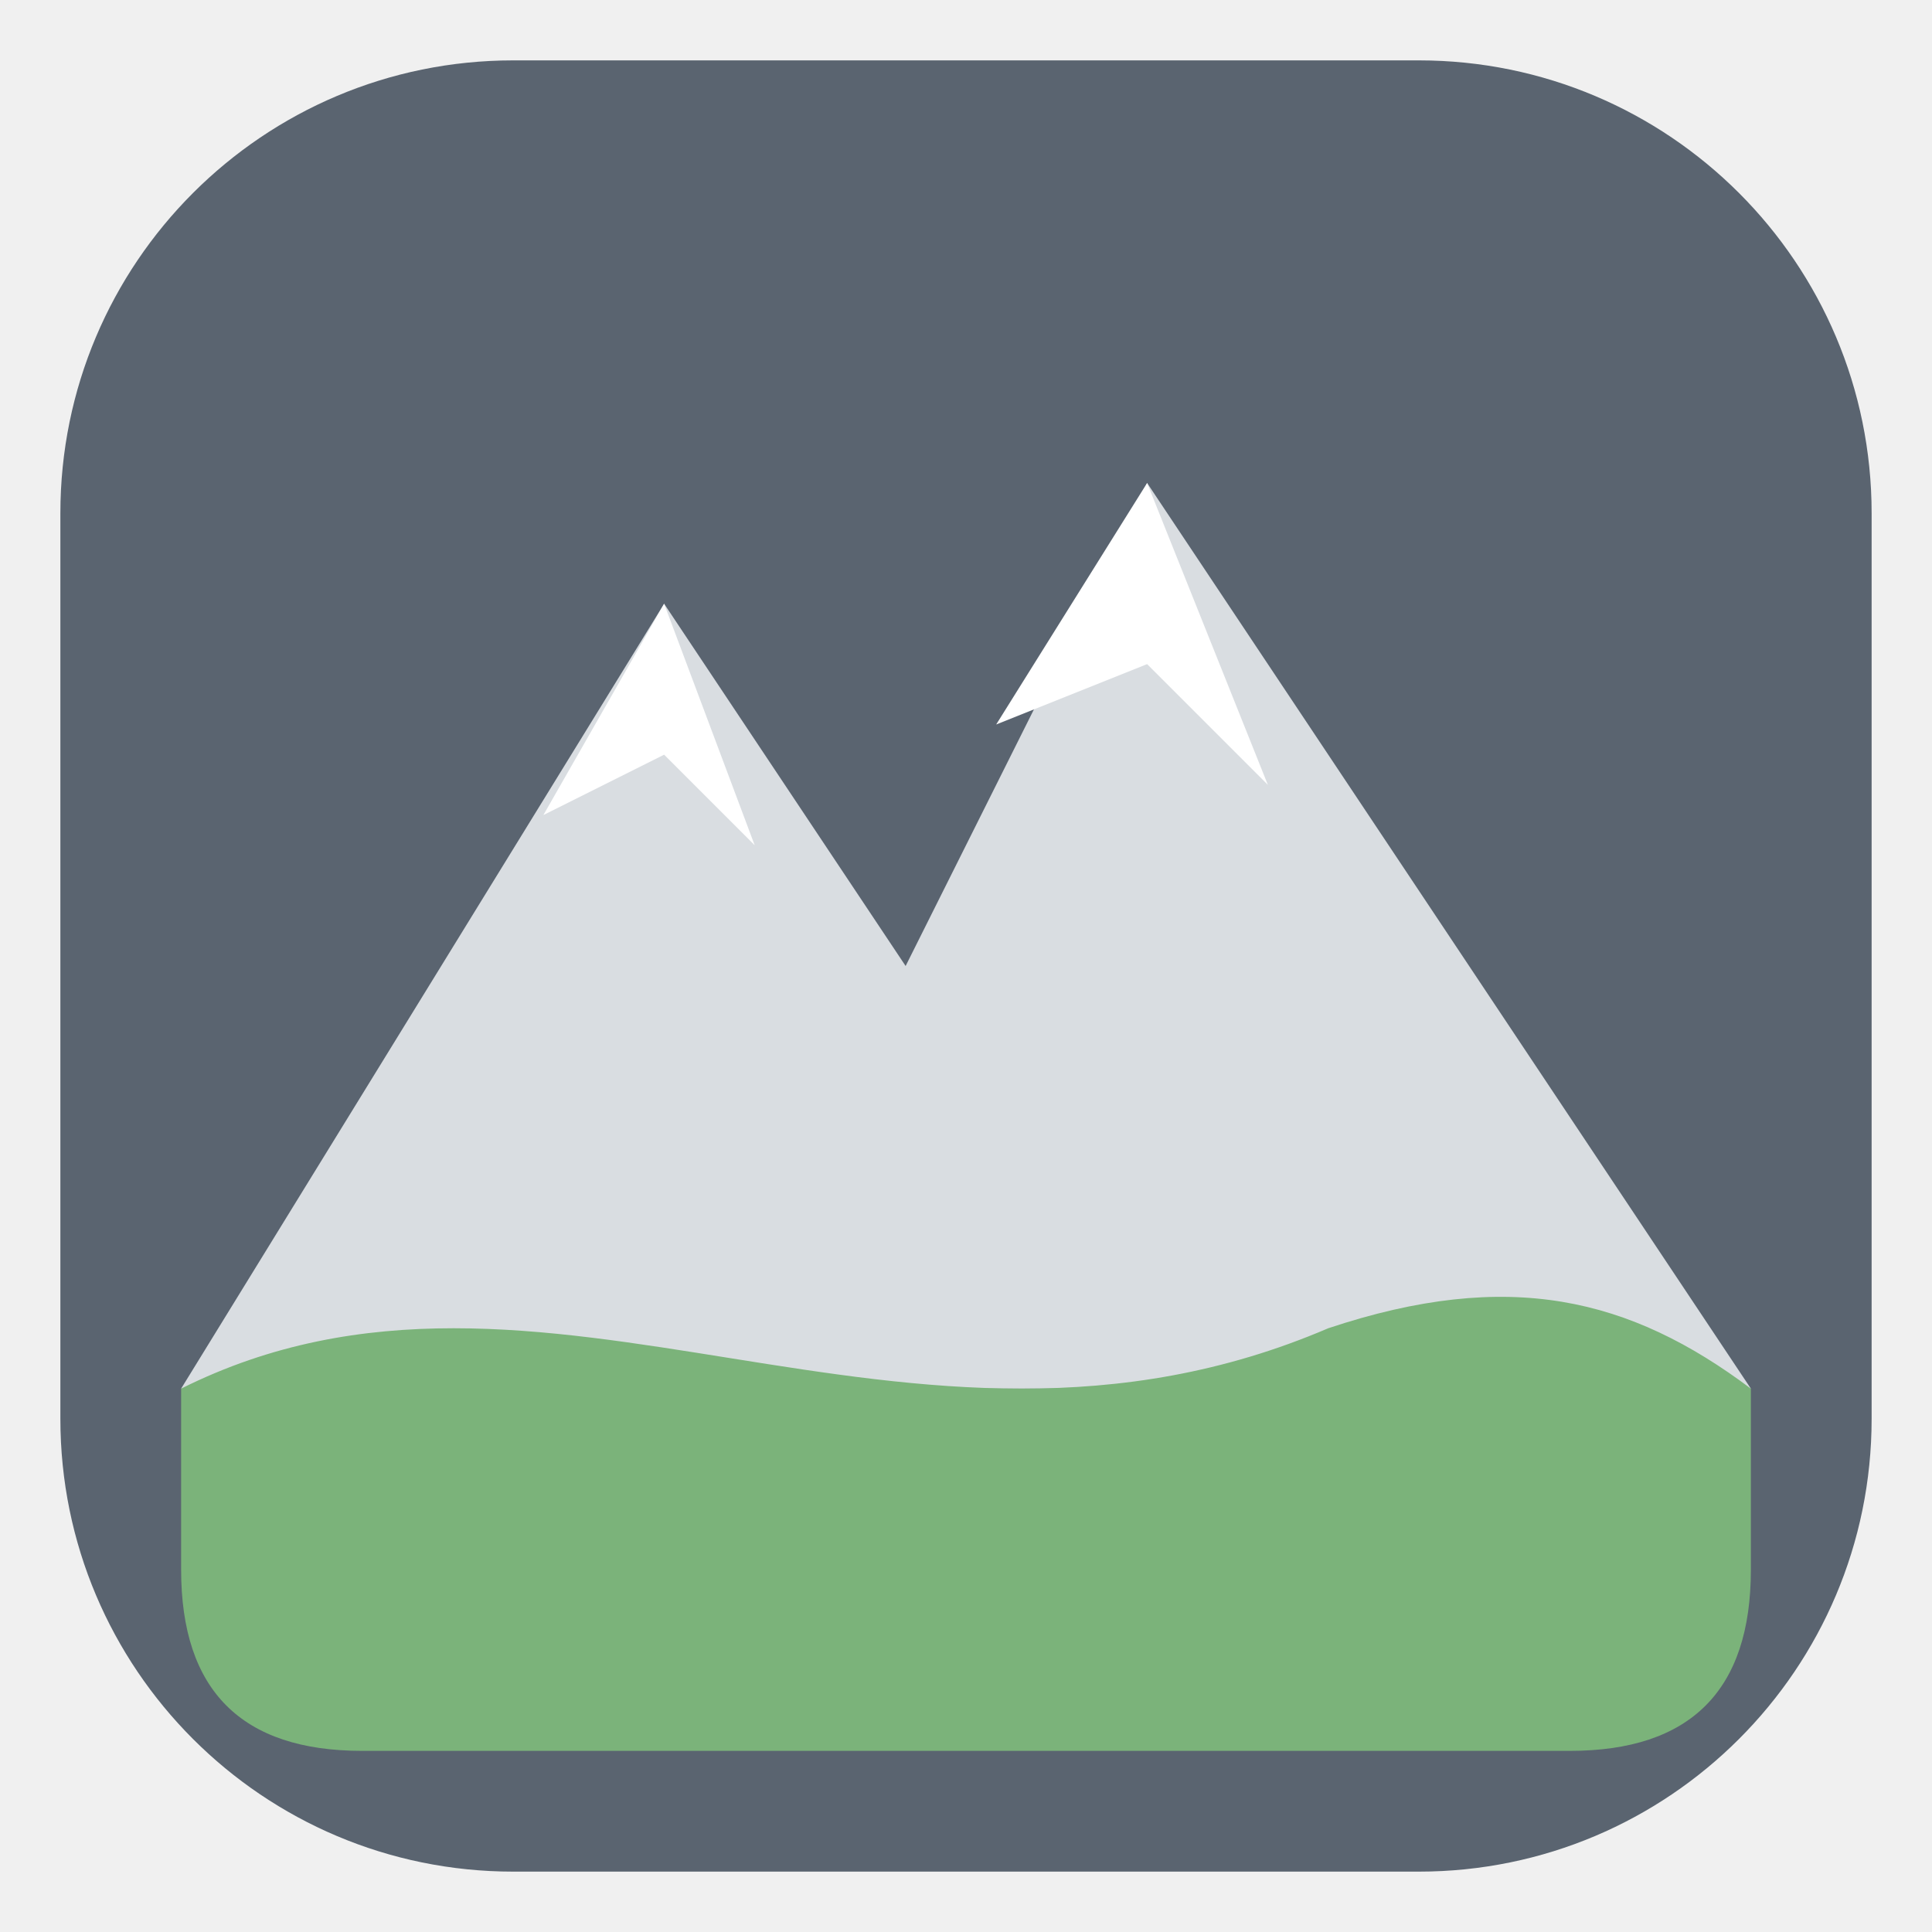
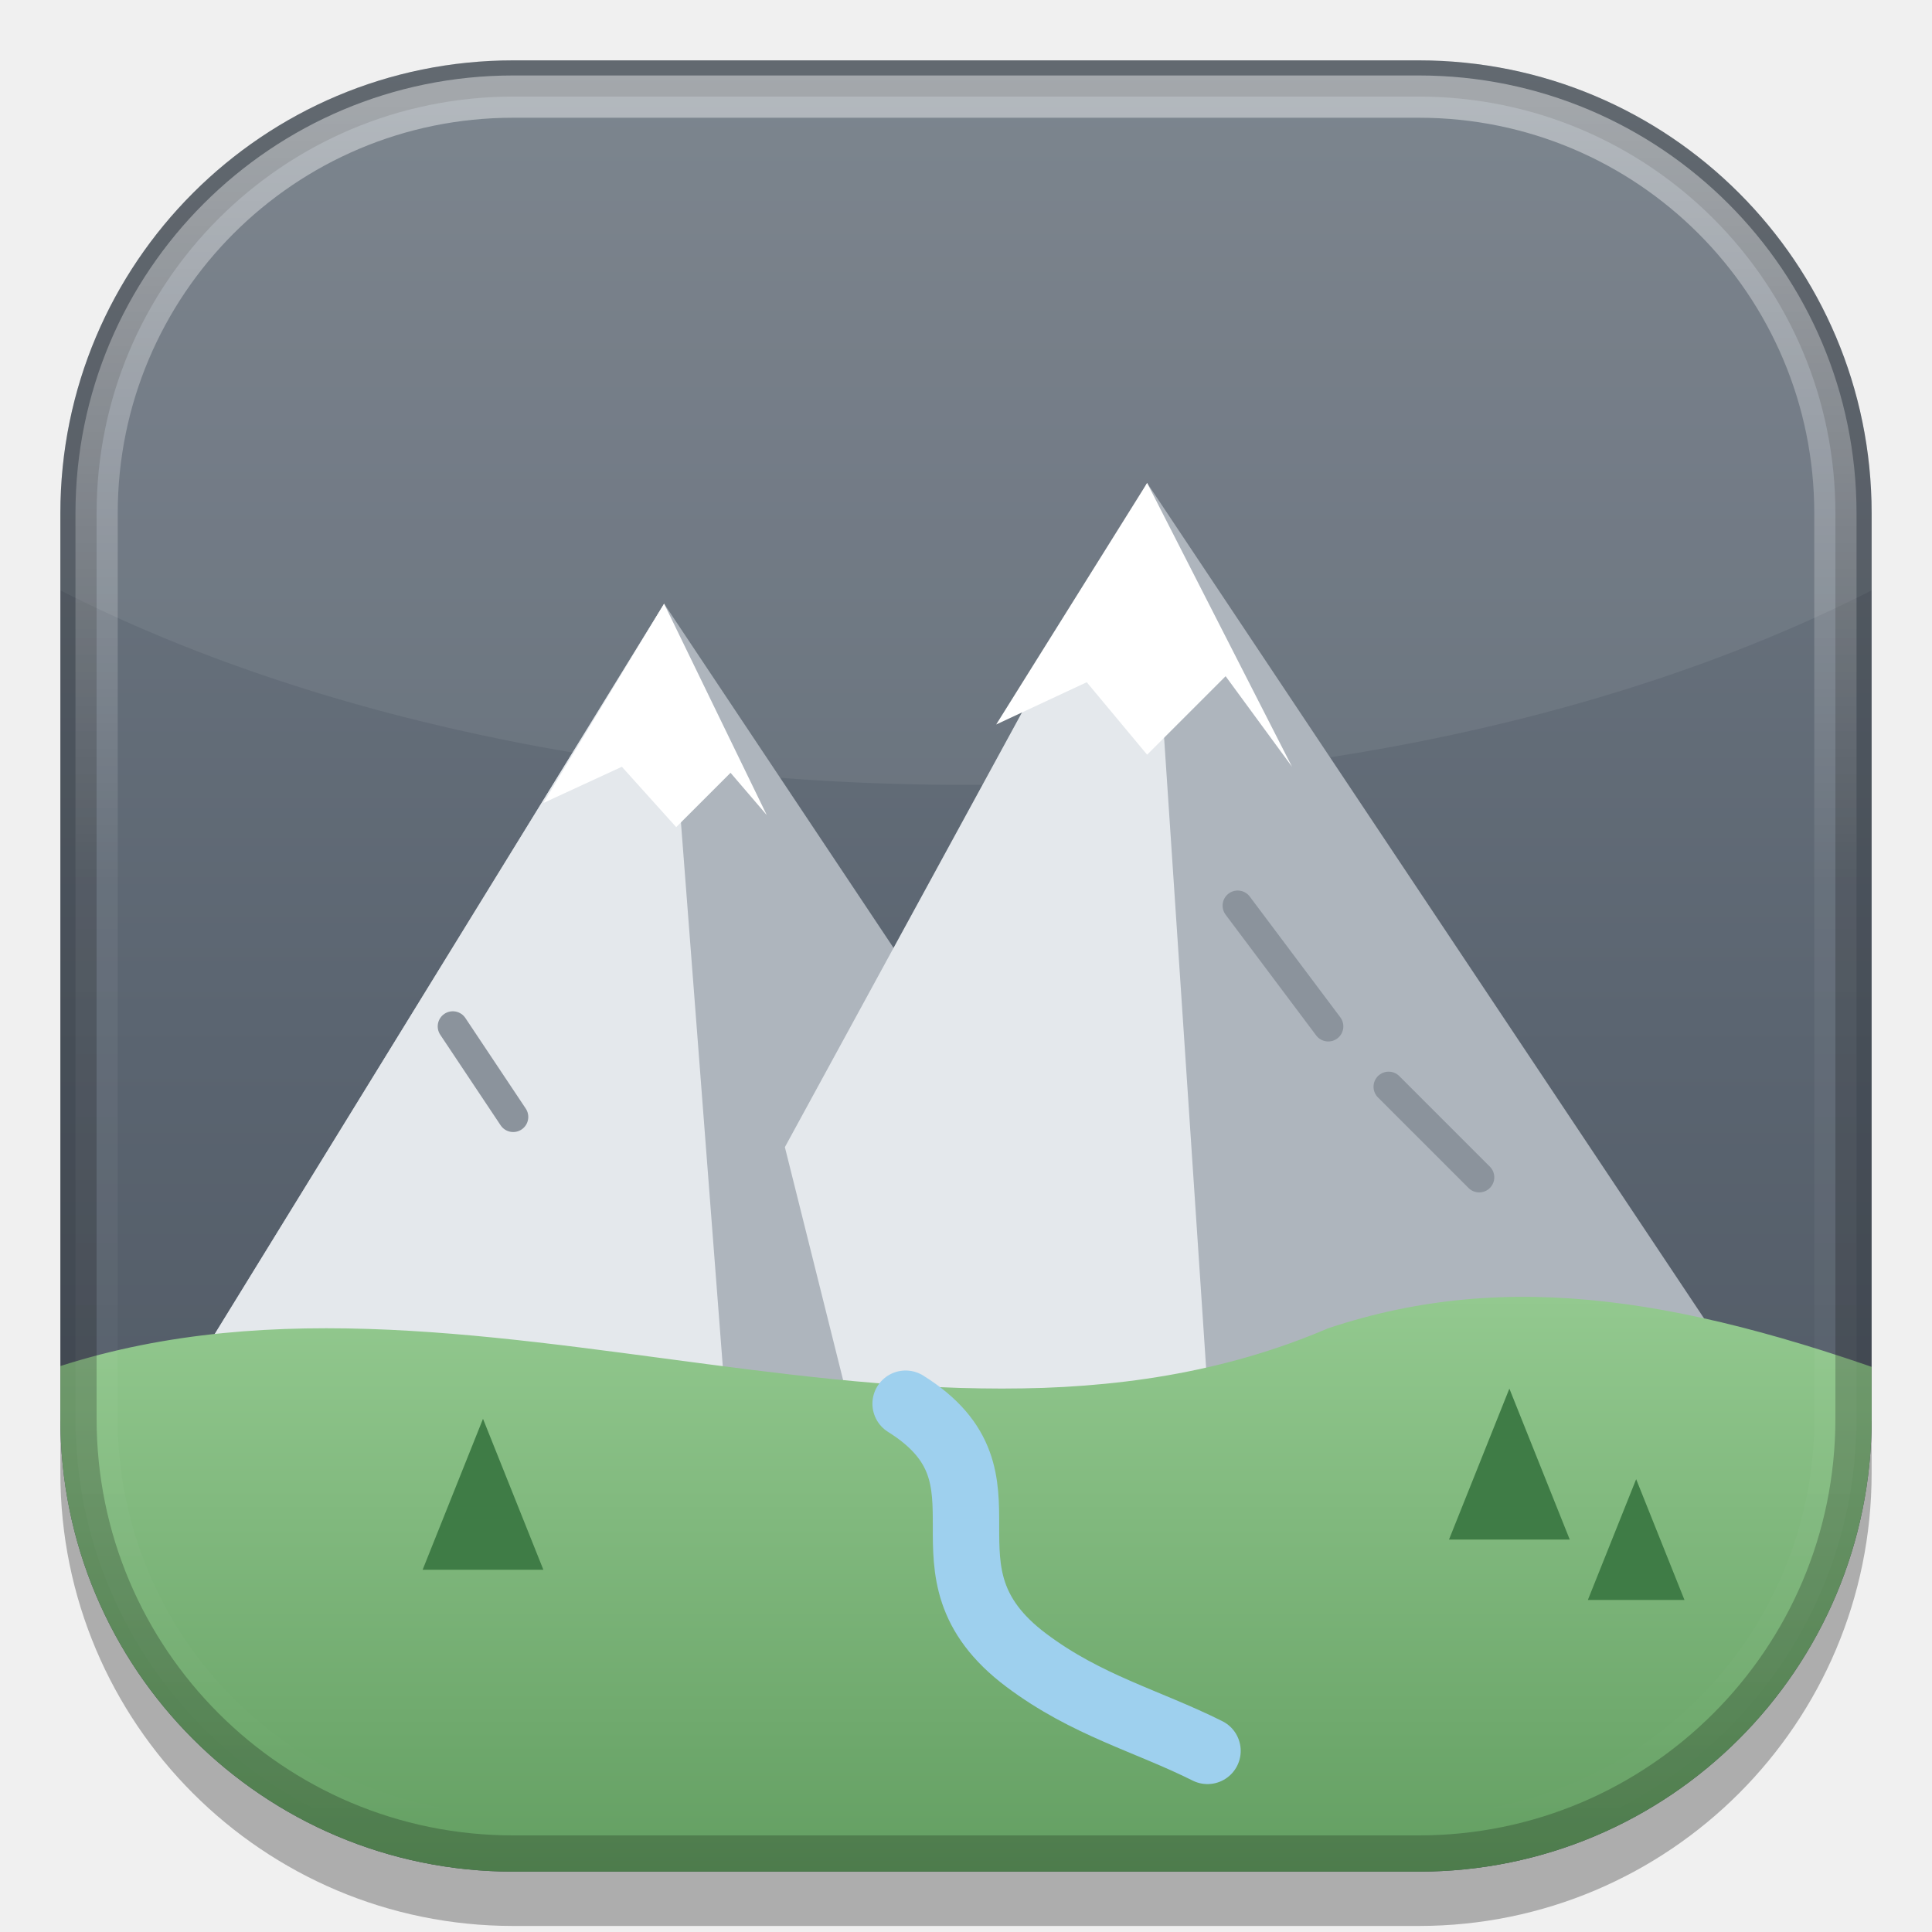
<svg xmlns="http://www.w3.org/2000/svg" width="128" height="128" viewBox="0 0 64 64">
-   <rect x="2" y="2" width="60" height="60" rx="15" fill="#5A6470" />
-   <path d="M6 46 L22 20 L30 32 L38 16 L58 46 Z" fill="#D9DDE1" />
-   <path d="M38 16 L33 24 L38 22 L42 26 Z M22 20 L18 27 L22 25 L25 28 Z" fill="#FFFFFF" />
-   <path d="M6 46 C18 40 30 50 44 44 C50 42 54 43 58 46 V52 Q58 58 52 58 H12 Q6 58 6 52 Z" fill="#7BB37A" />
+   <defs>
+     <linearGradient id="bg" x1="0" y1="0" x2="0" y2="1">
+       <stop offset="0" stop-color="#747D87" />
+       <stop offset="0.55" stop-color="#5A6470" />
+       <stop offset="1" stop-color="#4C545E" />
+     </linearGradient>
+     <linearGradient id="rim" x1="0" y1="0" x2="0" y2="1">
+       <stop offset="0" stop-color="#FFFFFF" stop-opacity="0.42" />
+       <stop offset="0.45" stop-color="#FFFFFF" stop-opacity="0.06" />
+       <stop offset="1" stop-color="#FFFFFF" stop-opacity="0" />
+     </linearGradient>
+     <clipPath id="cb">
+       <rect x="2" y="2" width="60" height="60" rx="15" />
+     </clipPath>
+     <linearGradient id="vale" x1="0" y1="0" x2="0" y2="1">
+       <stop offset="0" stop-color="#93C98F" />
+       <stop offset="1" stop-color="#5E9A5D" />
+     </linearGradient>
+   </defs>
+   <rect x="2" y="2" width="60" height="60" rx="15" fill="url(#bg)" />
+   <g clip-path="url(#cb)">
+     <ellipse cx="32" cy="2" rx="44" ry="24" fill="#FFFFFF" fill-opacity="0.07" />
+   </g>
+   <g clip-path="url(#cb)" />
+   <g opacity="0.28" transform="translate(0 1.8)">
+     <path d="M6 46 L22 20 L30 32 L38 16 L58 46 Z" fill="#000000" />
+     <path d="M6 46 L22 20 L24 46 Z" fill="#000000" />
+     <path d="M26 38 L38 16 L40 46 L28 46 Z" fill="#000000" />
+     <path d="M38 16 L33 24 L36 22.6 L38 25 L40.6 22.4 L42.8 25.4 Z" fill="#000000" />
+     <path d="M22 20 L18 26.6 L20.6 25.4 L22.4 27.4 L24.2 25.6 L25.4 27 Z" fill="#000000" />
+     <path d="M41 30 L44 34 M46 36 L49 39 M15 34 L17 37" stroke="#000000" stroke-width="1" stroke-linecap="round" />
+     <g clip-path="url(#cb)">
+       <path d="M0 46 C14 40 30 50 44 44 C50 42 56 43 64 46 V64 H0 Z" fill="#000000" />
+     </g>
+     <path d="M30 46.5 C34 49 30 52 34 55 C36 56.5 38 57 40 58" stroke="#000000" stroke-width="2.2" fill="none" stroke-linecap="round" />
+     <g fill="#000000">
+       <path d="M14 52 L16 47 L18 52 Z" />
+       <path d="M48 51 L50 46 L52 51 Z" />
+       <path d="M52.6 53 L54.2 49 L55.8 53 Z" />
+     </g>
+   </g>
+   <path d="M6 46 L22 20 L30 32 L38 16 L58 46 Z" fill="#AEB5BD" />
+   <path d="M6 46 L22 20 L24 46 Z" fill="#E4E8EC" />
+   <path d="M26 38 L38 16 L40 46 L28 46 Z" fill="#E4E8EC" />
+   <path d="M38 16 L33 24 L36 22.6 L38 25 L40.6 22.4 L42.8 25.4 Z" fill="#FFFFFF" />
+   <path d="M22 20 L18 26.6 L20.6 25.4 L22.4 27.4 L24.2 25.6 L25.4 27 Z" fill="#FFFFFF" />
+   <path d="M41 30 L44 34 M46 36 L49 39 M15 34 L17 37" stroke="#8B939C" stroke-width="1" stroke-linecap="round" />
+   <g clip-path="url(#cb)">
+     <path d="M0 46 C14 40 30 50 44 44 C50 42 56 43 64 46 V64 H0 Z" fill="url(#vale)" />
+   </g>
+   <path d="M30 46.5 C34 49 30 52 34 55 C36 56.5 38 57 40 58" stroke="#9ED0EE" stroke-width="2.2" fill="none" stroke-linecap="round" />
+   <g fill="#3F7C46">
+     <path d="M14 52 L16 47 L18 52 Z" />
+     <path d="M48 51 L50 46 L52 51 Z" />
+     <path d="M52.6 53 L54.2 49 L55.8 53 Z" />
+   </g>
+   <rect x="2.6" y="2.6" width="58.8" height="58.8" rx="14.4" fill="none" stroke="#000000" stroke-opacity="0.22" stroke-width="1.2" />
+   <rect x="3.2" y="3.2" width="57.6" height="57.6" rx="13.8" fill="none" stroke="url(#rim)" stroke-width="1.4" />
</svg>
